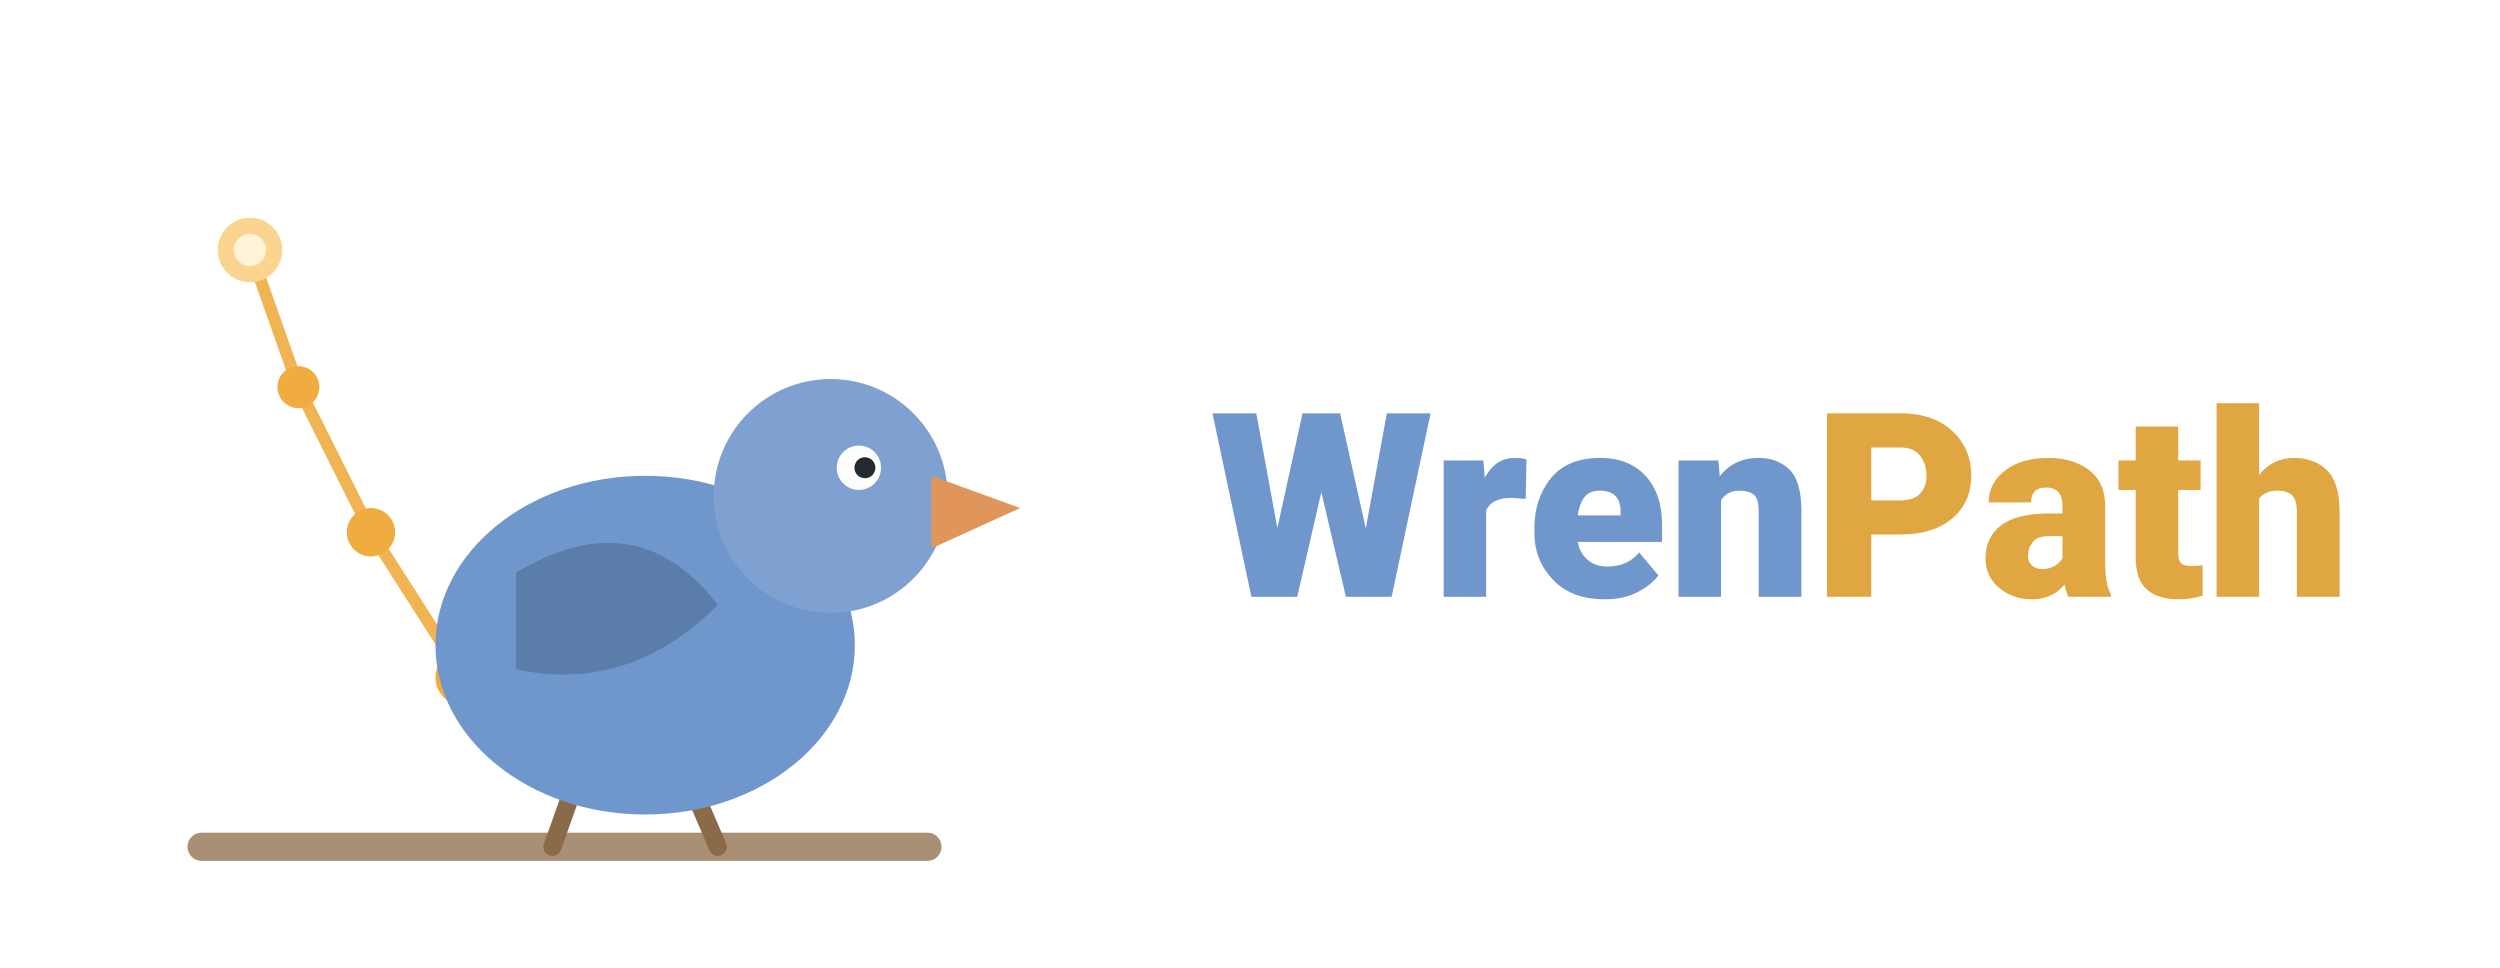
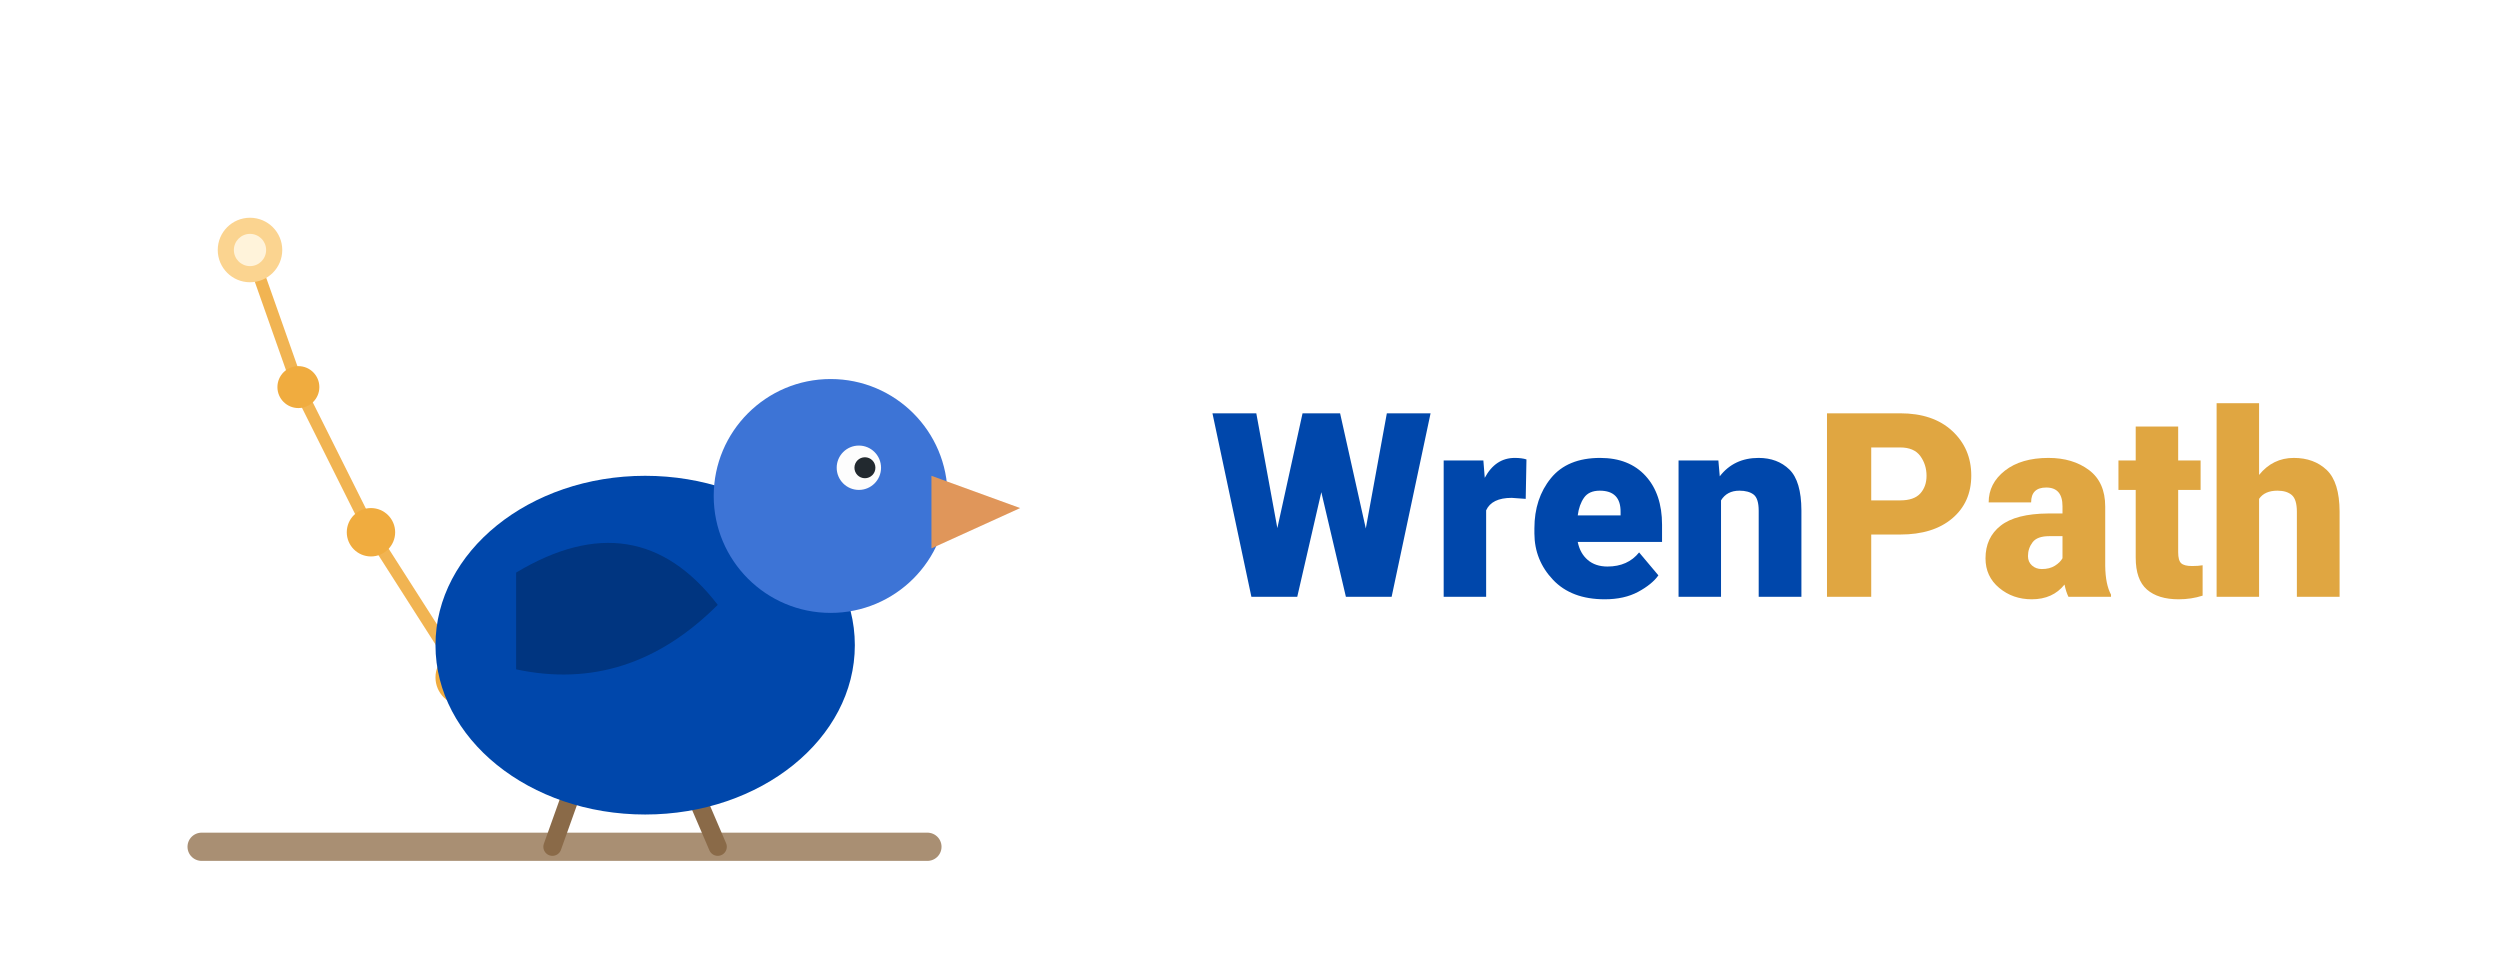
<svg xmlns="http://www.w3.org/2000/svg" viewBox="0 0 620 240" role="img" aria-labelledby="title desc">
  <g transform="translate(20,20)">
    <line x1="30" y1="190" x2="210" y2="190" stroke="#a98f73" stroke-width="7" stroke-linecap="round" />
    <line x1="122" y1="176" x2="117" y2="190" stroke="#8a6a48" stroke-width="4.5" stroke-linecap="round" />
    <line x1="152" y1="176" x2="158" y2="190" stroke="#8a6a48" stroke-width="4.5" stroke-linecap="round" />
    <g stroke="#f0ac3f" stroke-width="3" fill="none" opacity="0.9">
      <line x1="95" y1="148" x2="72" y2="112" />
      <line x1="72" y1="112" x2="54" y2="76" />
      <line x1="54" y1="76" x2="42" y2="42" />
    </g>
    <circle cx="95" cy="148" r="7" fill="#f0ac3f" />
    <circle cx="72" cy="112" r="6" fill="#f0ac3f" />
    <circle cx="54" cy="76" r="5.2" fill="#f0ac3f" />
    <circle cx="42" cy="42" r="8" fill="#fbd490" />
    <circle cx="42" cy="42" r="4" fill="#fff3da" />
-     <ellipse cx="140" cy="140" rx="52" ry="42" fill="#6f97cc" />
-     <path d="M 108 122 Q 138 104 158 130 Q 136 152 108 146 Z" fill="#5a7dab" />
-     <circle cx="186" cy="103" r="29" fill="#7ea1d1" />
+     <ellipse cx="140" cy="140" rx="52" ry="42" fill="#0047ab" />
+     <path d="M 108 122 Q 138 104 158 130 Q 136 152 108 146 Z" fill="#003580" />
+     <circle cx="186" cy="103" r="29" fill="#3d74d6" />
    <polygon points="211,98 233,106 211,116" fill="#e0965a" />
    <circle cx="193" cy="96" r="5.5" fill="#fdfdfd" />
    <circle cx="194.5" cy="96" r="2.6" fill="#22292f" />
  </g>
  <g transform="translate(300,148)" font-family="-apple-system, 'Segoe UI', Roboto, Helvetica, Arial, sans-serif" font-weight="800" font-size="64">
-     <text x="0" y="0" fill="#6f97cc">Wren<tspan fill="#e0a641">Path</tspan>
+     <text x="0" y="0" fill="#0047ab">Wren<tspan fill="#e0a641">Path</tspan>
    </text>
  </g>
</svg>
